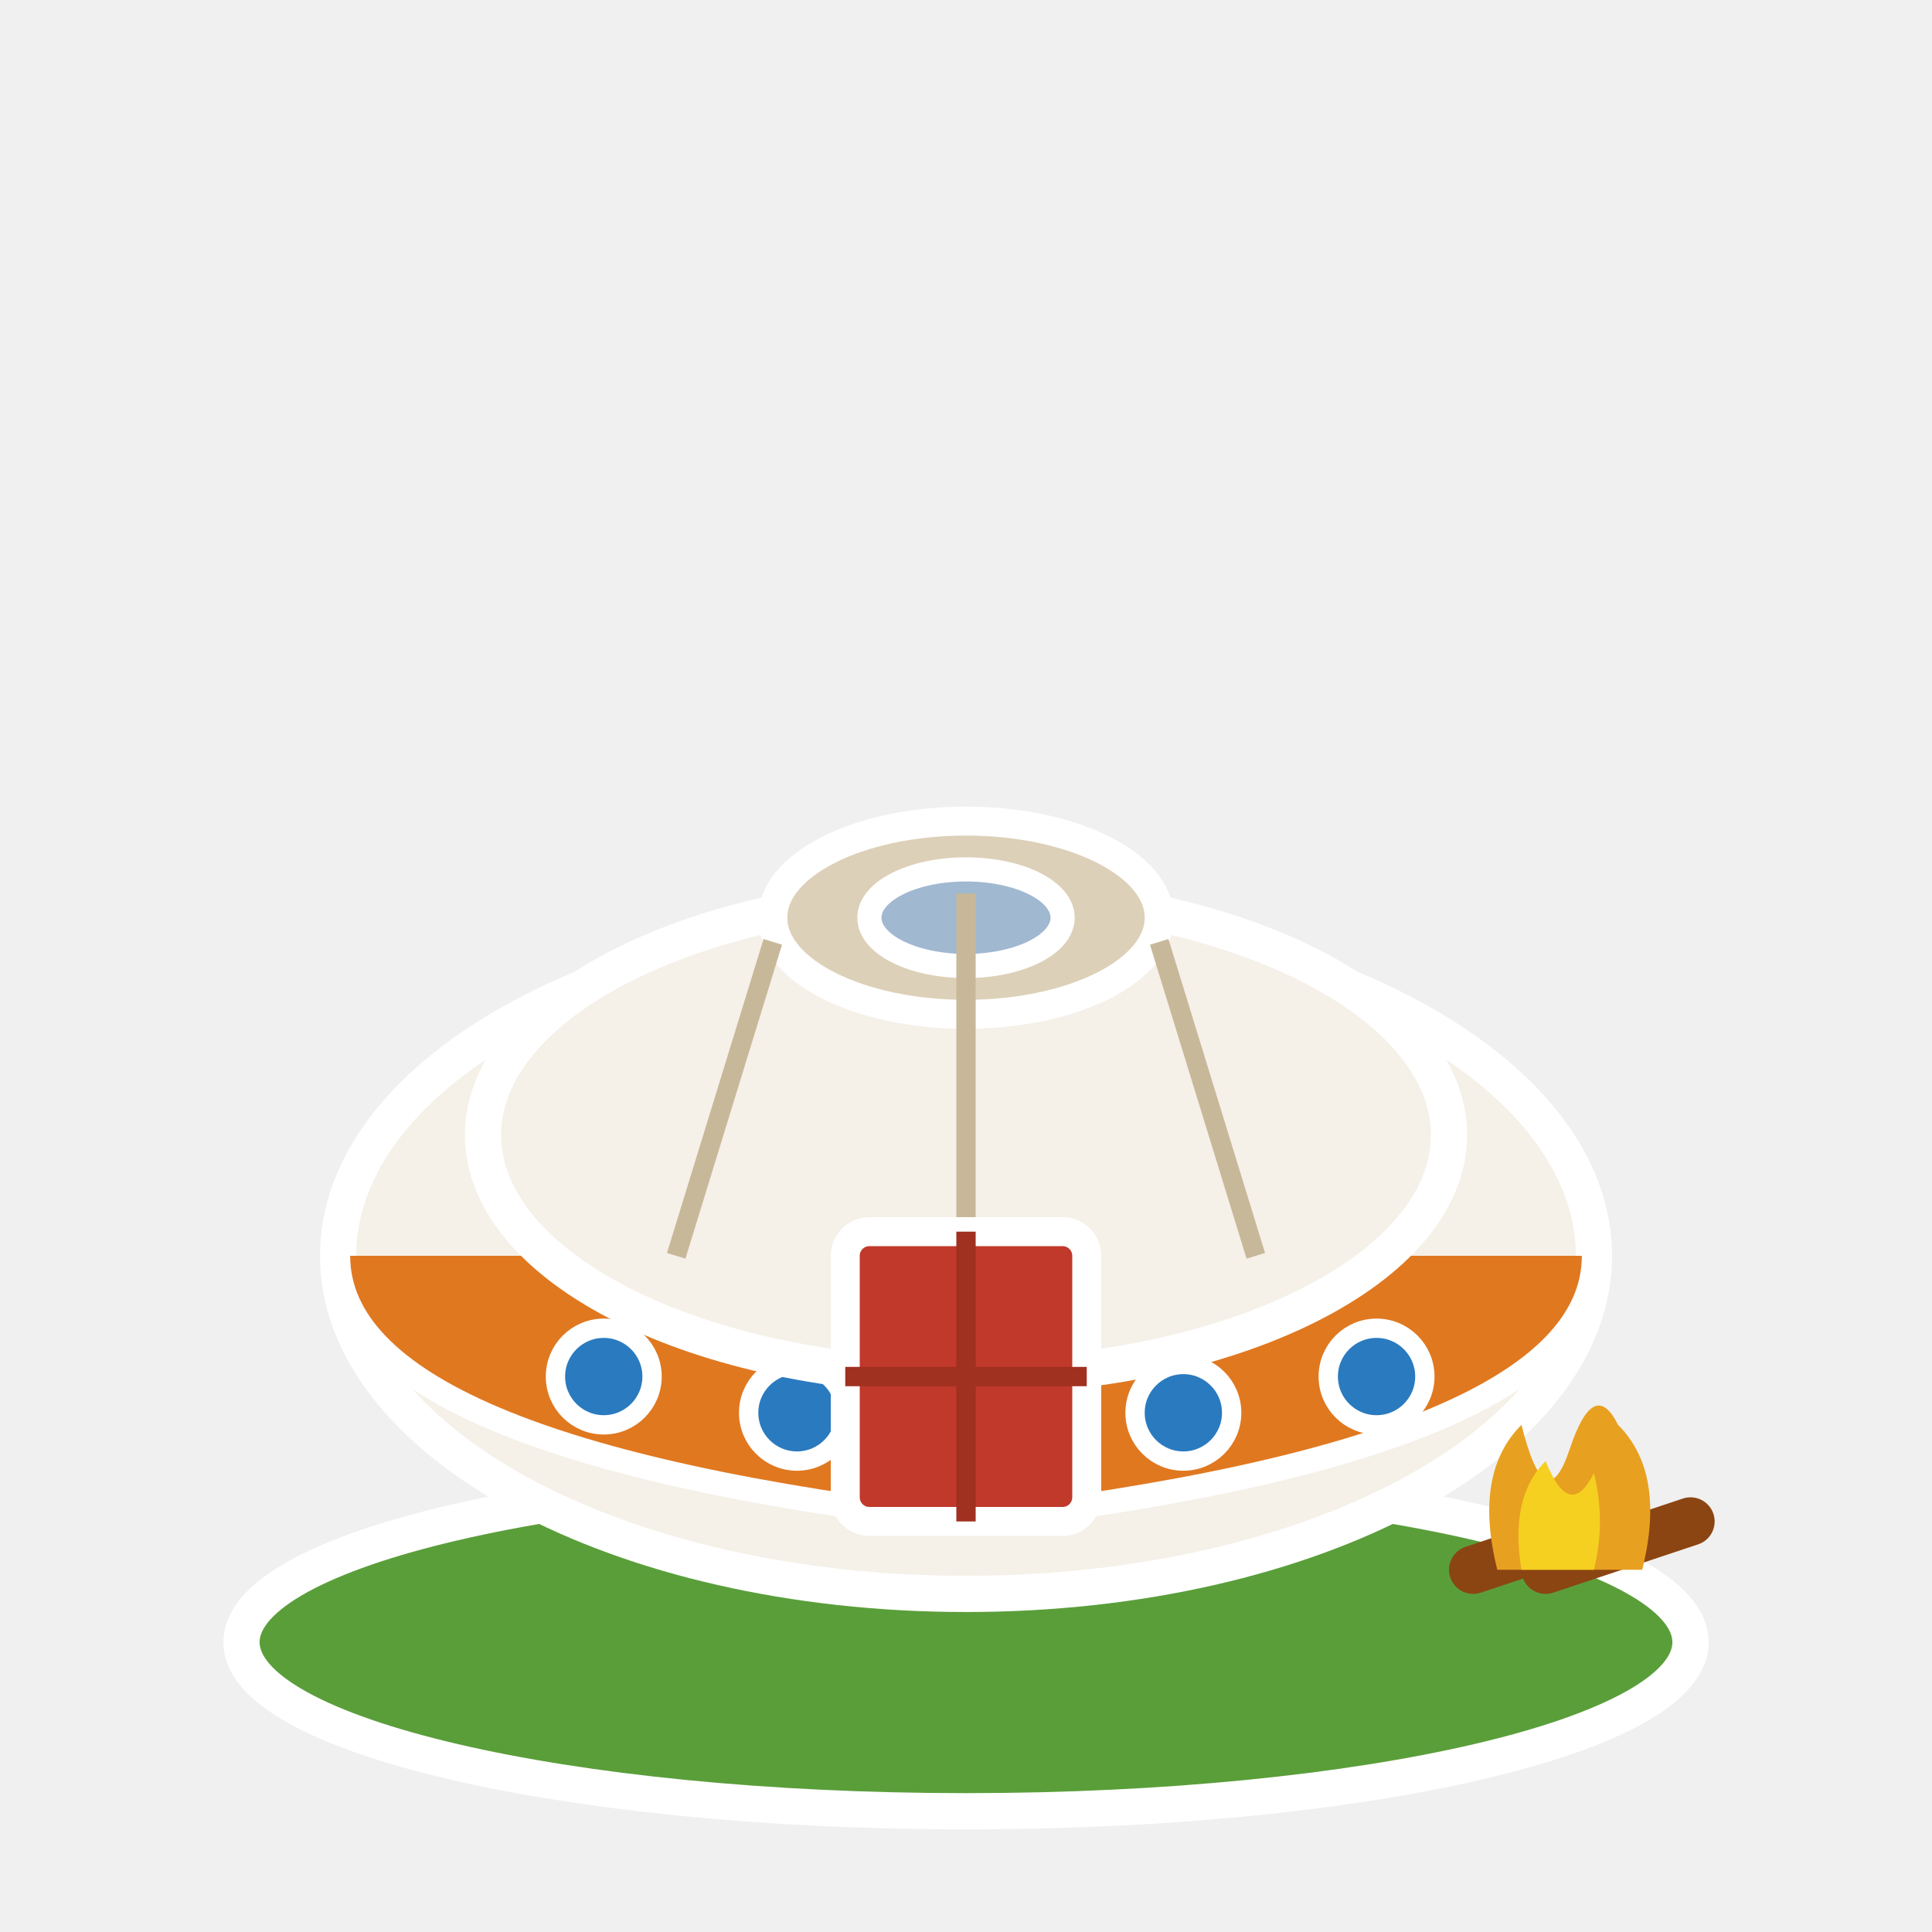
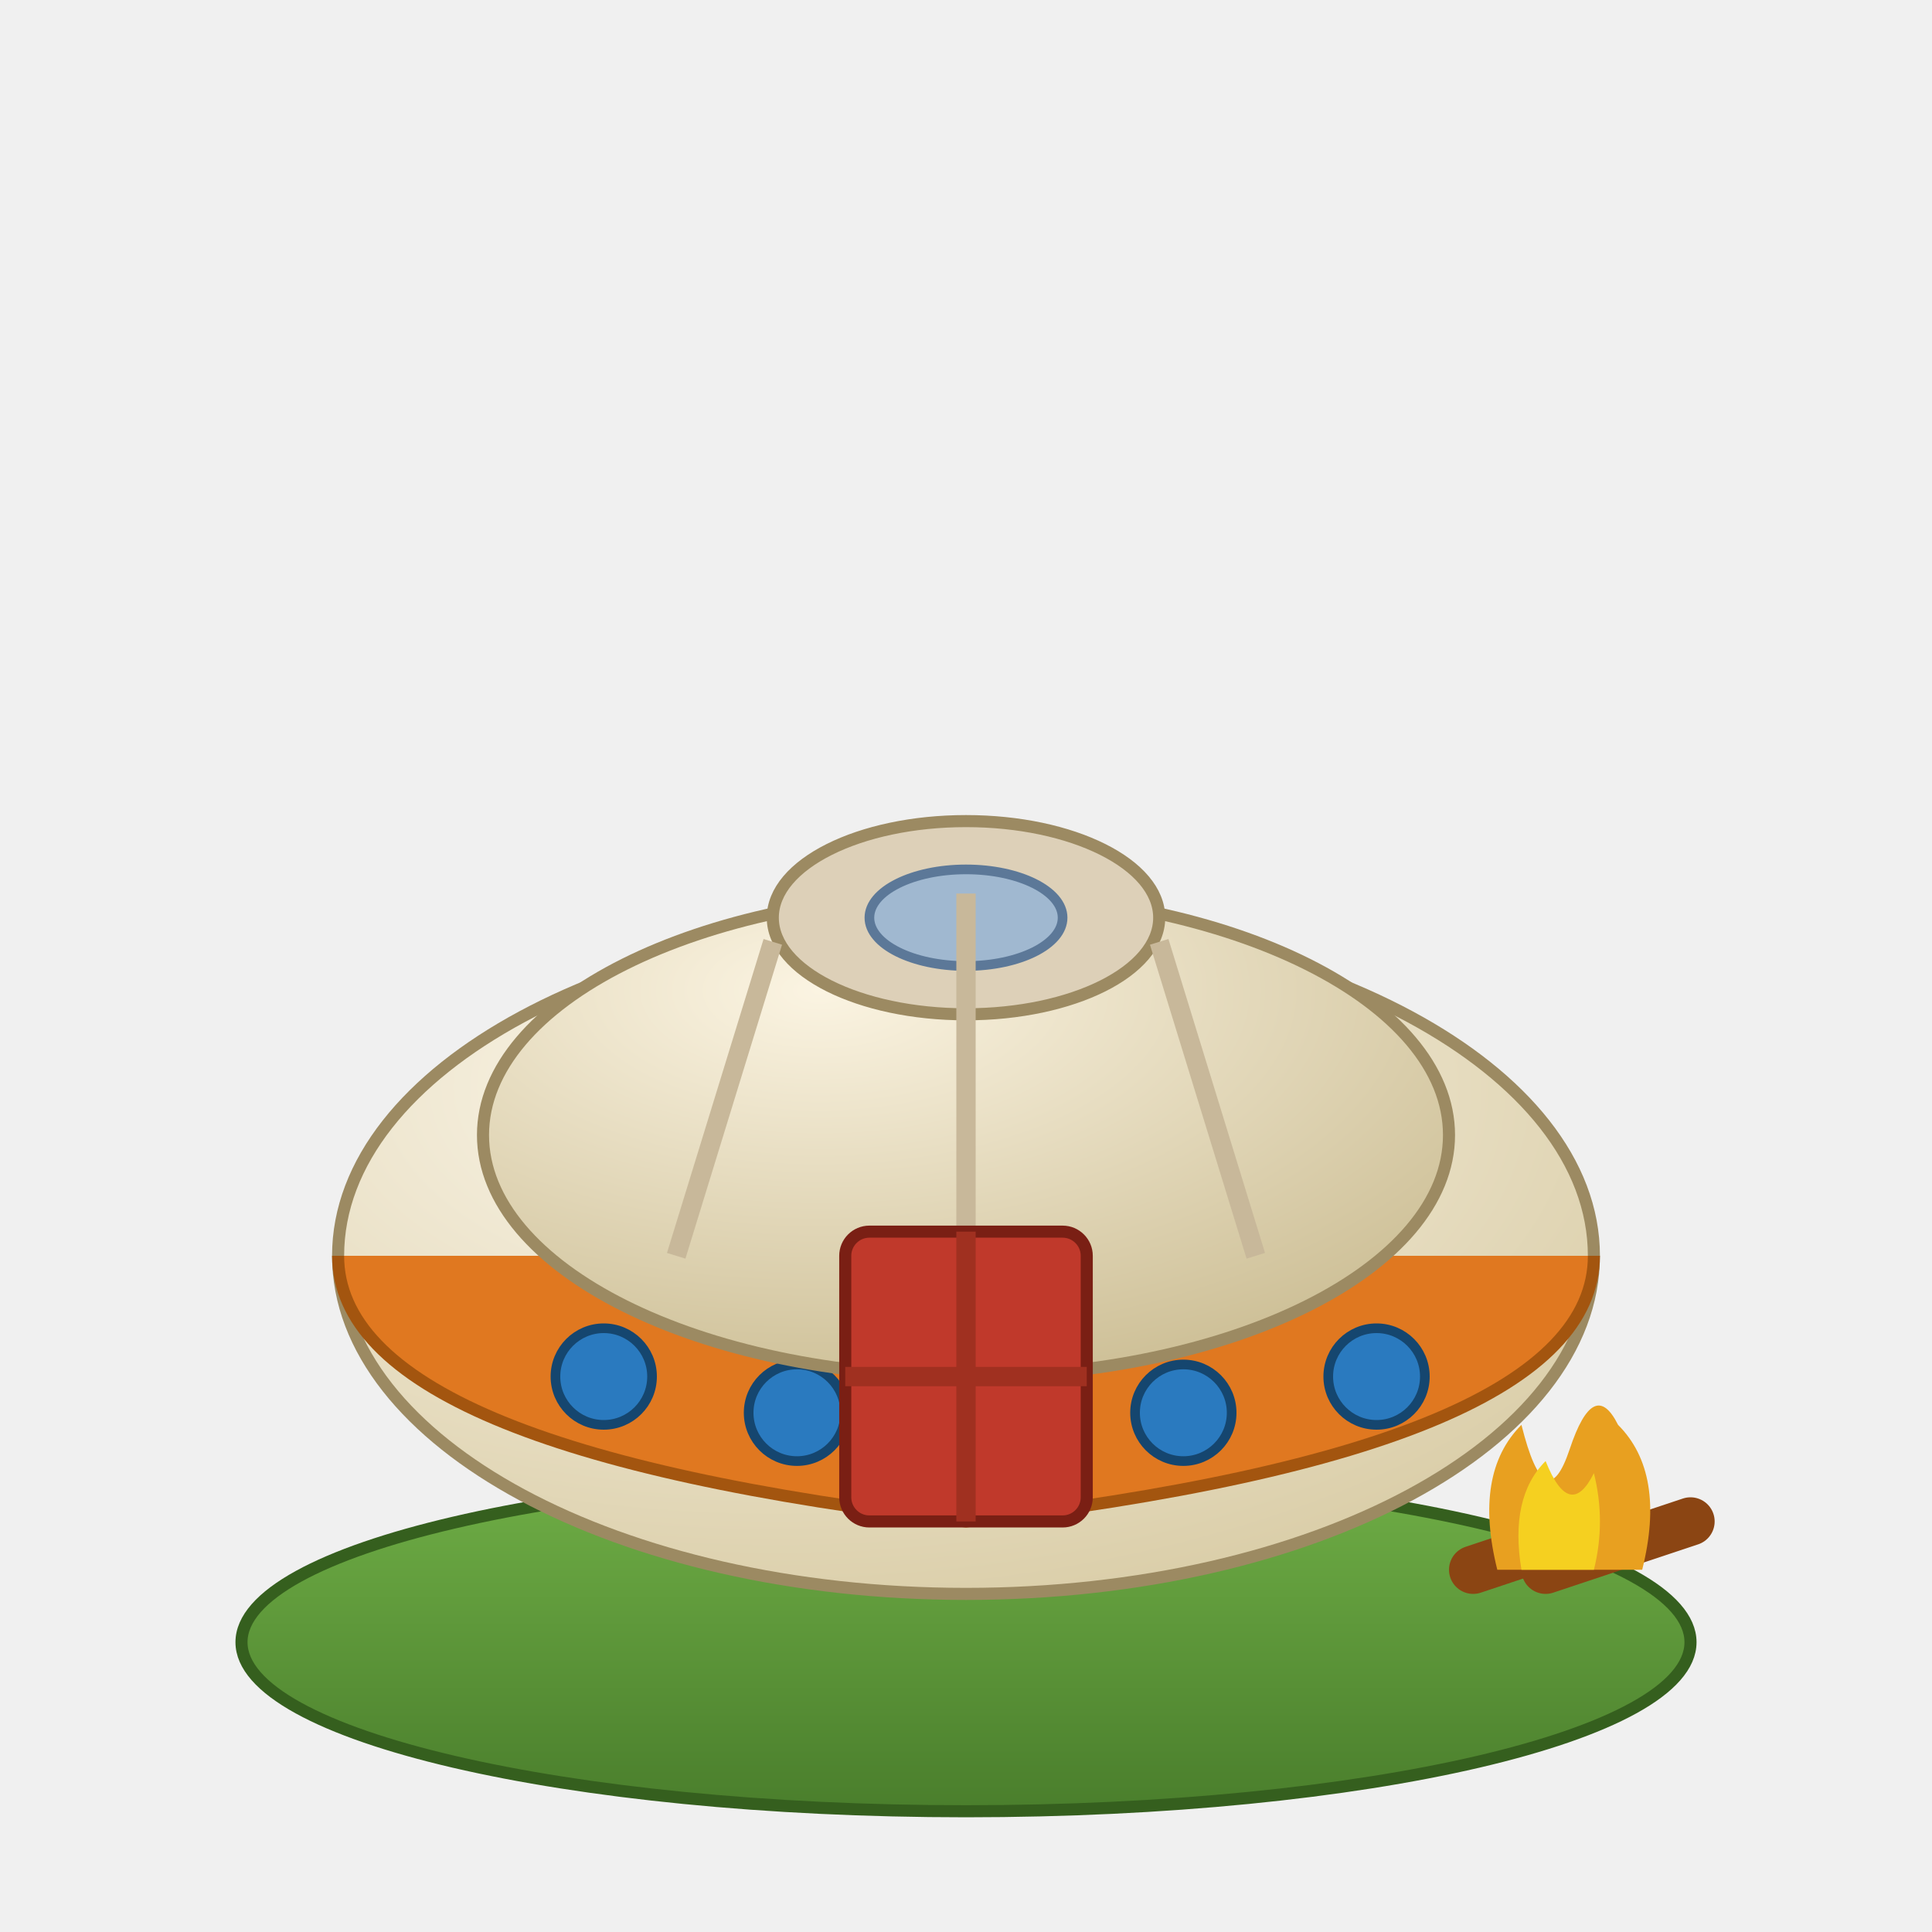
<svg xmlns="http://www.w3.org/2000/svg" viewBox="0 0 80 80">
-   <ellipse cx="40" cy="68" rx="30" ry="7" fill="#5a9e3a" stroke="white" stroke-width="1.5" />
-   <ellipse cx="40" cy="52" rx="26" ry="14" fill="#f5f0e8" stroke="white" stroke-width="1.5" />
-   <path d="M14 52 Q14 60 40 63 Q66 60 66 52" fill="#e07820" stroke="white" stroke-width="1" />
-   <circle cx="25" cy="57" r="2" fill="#2a7abf" stroke="white" stroke-width="0.8" />
-   <circle cx="33" cy="58.5" r="2" fill="#2a7abf" stroke="white" stroke-width="0.8" />
-   <circle cx="41" cy="59" r="2" fill="#2a7abf" stroke="white" stroke-width="0.8" />
-   <circle cx="49" cy="58.5" r="2" fill="#2a7abf" stroke="white" stroke-width="0.8" />
-   <circle cx="57" cy="57" r="2" fill="#2a7abf" stroke="white" stroke-width="0.8" />
-   <ellipse cx="40" cy="47" rx="20" ry="10" fill="#f5f0e8" stroke="white" stroke-width="1.5" />
-   <ellipse cx="40" cy="38" rx="8" ry="4" fill="#ddd0b8" stroke="white" stroke-width="1.2" />
-   <ellipse cx="40" cy="38" rx="4" ry="2" fill="#a0b8d0" stroke="white" stroke-width="1" />
+   <defs>
+     <linearGradient id="mg-ground" x1="0" y1="0" x2="0" y2="1">
+       <stop offset="0" stop-color="#6fae46" />
+       <stop offset="1" stop-color="#4a7e2c" />
+     </linearGradient>
+     <radialGradient id="mg-dome1" cx="35%" cy="25%" r="85%">
+       <stop offset="0" stop-color="#fdf8ec" />
+       <stop offset="1" stop-color="#d8cba4" />
+     </radialGradient>
+     <radialGradient id="mg-dome2" cx="35%" cy="20%" r="85%">
+       <stop offset="0" stop-color="#fbf4e2" />
+       <stop offset="1" stop-color="#cdbf96" />
+     </radialGradient>
+   </defs>
+   <ellipse cx="40" cy="68" rx="30" ry="7" fill="url(#mg-ground)" stroke="#355f1e" stroke-width="0.5" />
+   <ellipse cx="40" cy="52" rx="26" ry="14" fill="url(#mg-dome1)" stroke="#9c8a62" stroke-width="0.5" />
+   <path d="M14 52 Q14 60 40 63 Q66 60 66 52" fill="#e07820" stroke="#a3550f" stroke-width="0.5" />
+   <circle cx="25" cy="57" r="2" fill="#2a7abf" stroke="#15466f" stroke-width="0.4" />
+   <circle cx="33" cy="58.5" r="2" fill="#2a7abf" stroke="#15466f" stroke-width="0.4" />
+   <circle cx="41" cy="59" r="2" fill="#2a7abf" stroke="#15466f" stroke-width="0.4" />
+   <circle cx="49" cy="58.5" r="2" fill="#2a7abf" stroke="#15466f" stroke-width="0.4" />
+   <circle cx="57" cy="57" r="2" fill="#2a7abf" stroke="#15466f" stroke-width="0.4" />
+   <ellipse cx="40" cy="47" rx="20" ry="10" fill="url(#mg-dome2)" stroke="#9c8a62" stroke-width="0.5" />
+   <ellipse cx="40" cy="38" rx="8" ry="4" fill="#ddd0b8" stroke="#9c8a62" stroke-width="0.5" />
+   <ellipse cx="40" cy="38" rx="4" ry="2" fill="#a0b8d0" stroke="#5c7898" stroke-width="0.4" />
  <path d="M40 37 L40 52" stroke="#c8b89a" stroke-width="0.8" fill="none" />
  <path d="M32 39 L28 52" stroke="#c8b89a" stroke-width="0.8" fill="none" />
  <path d="M48 39 L52 52" stroke="#c8b89a" stroke-width="0.8" fill="none" />
-   <rect x="35" y="51" width="10" height="12" rx="1" fill="#c0392b" stroke="white" stroke-width="1.2" />
+   <rect x="35" y="51" width="10" height="12" rx="1" fill="#c0392b" stroke="#7a1f14" stroke-width="0.5" />
  <line x1="40" y1="51" x2="40" y2="63" stroke="#a03020" stroke-width="0.8" />
  <line x1="35" y1="57" x2="45" y2="57" stroke="#a03020" stroke-width="0.8" />
  <line x1="61" y1="65" x2="67" y2="63" stroke="#8B4513" stroke-width="2" stroke-linecap="round" />
  <line x1="64" y1="65" x2="70" y2="63" stroke="#8B4513" stroke-width="2" stroke-linecap="round" />
  <g transform-origin="65 62">
    <path d="M62 65 Q61 61 63 59 Q64 63 65 60 Q66 57 67 59 Q69 61 68 65 Z" fill="#e8a020" stroke="none">
      <animateTransform attributeName="transform" type="scale" values="1 1;1.08 1.12;0.95 1.05;1.05 1.08;1 1" dur="0.8s" repeatCount="indefinite" additive="sum" from="0 0" to="0 0" />
      <animate attributeName="opacity" values="1;0.85;1;0.9;1" dur="0.8s" repeatCount="indefinite" />
    </path>
    <path d="M63 65 Q62.5 62 64 60.5 Q65 63 66 61 Q66.5 63 66 65 Z" fill="#f5d020" stroke="none">
      <animateTransform attributeName="transform" type="scale" values="1 1;0.95 1.1;1.05 0.95;1 1.08;1 1" dur="0.6s" repeatCount="indefinite" additive="sum" from="0 0" to="0 0" />
    </path>
  </g>
</svg>
